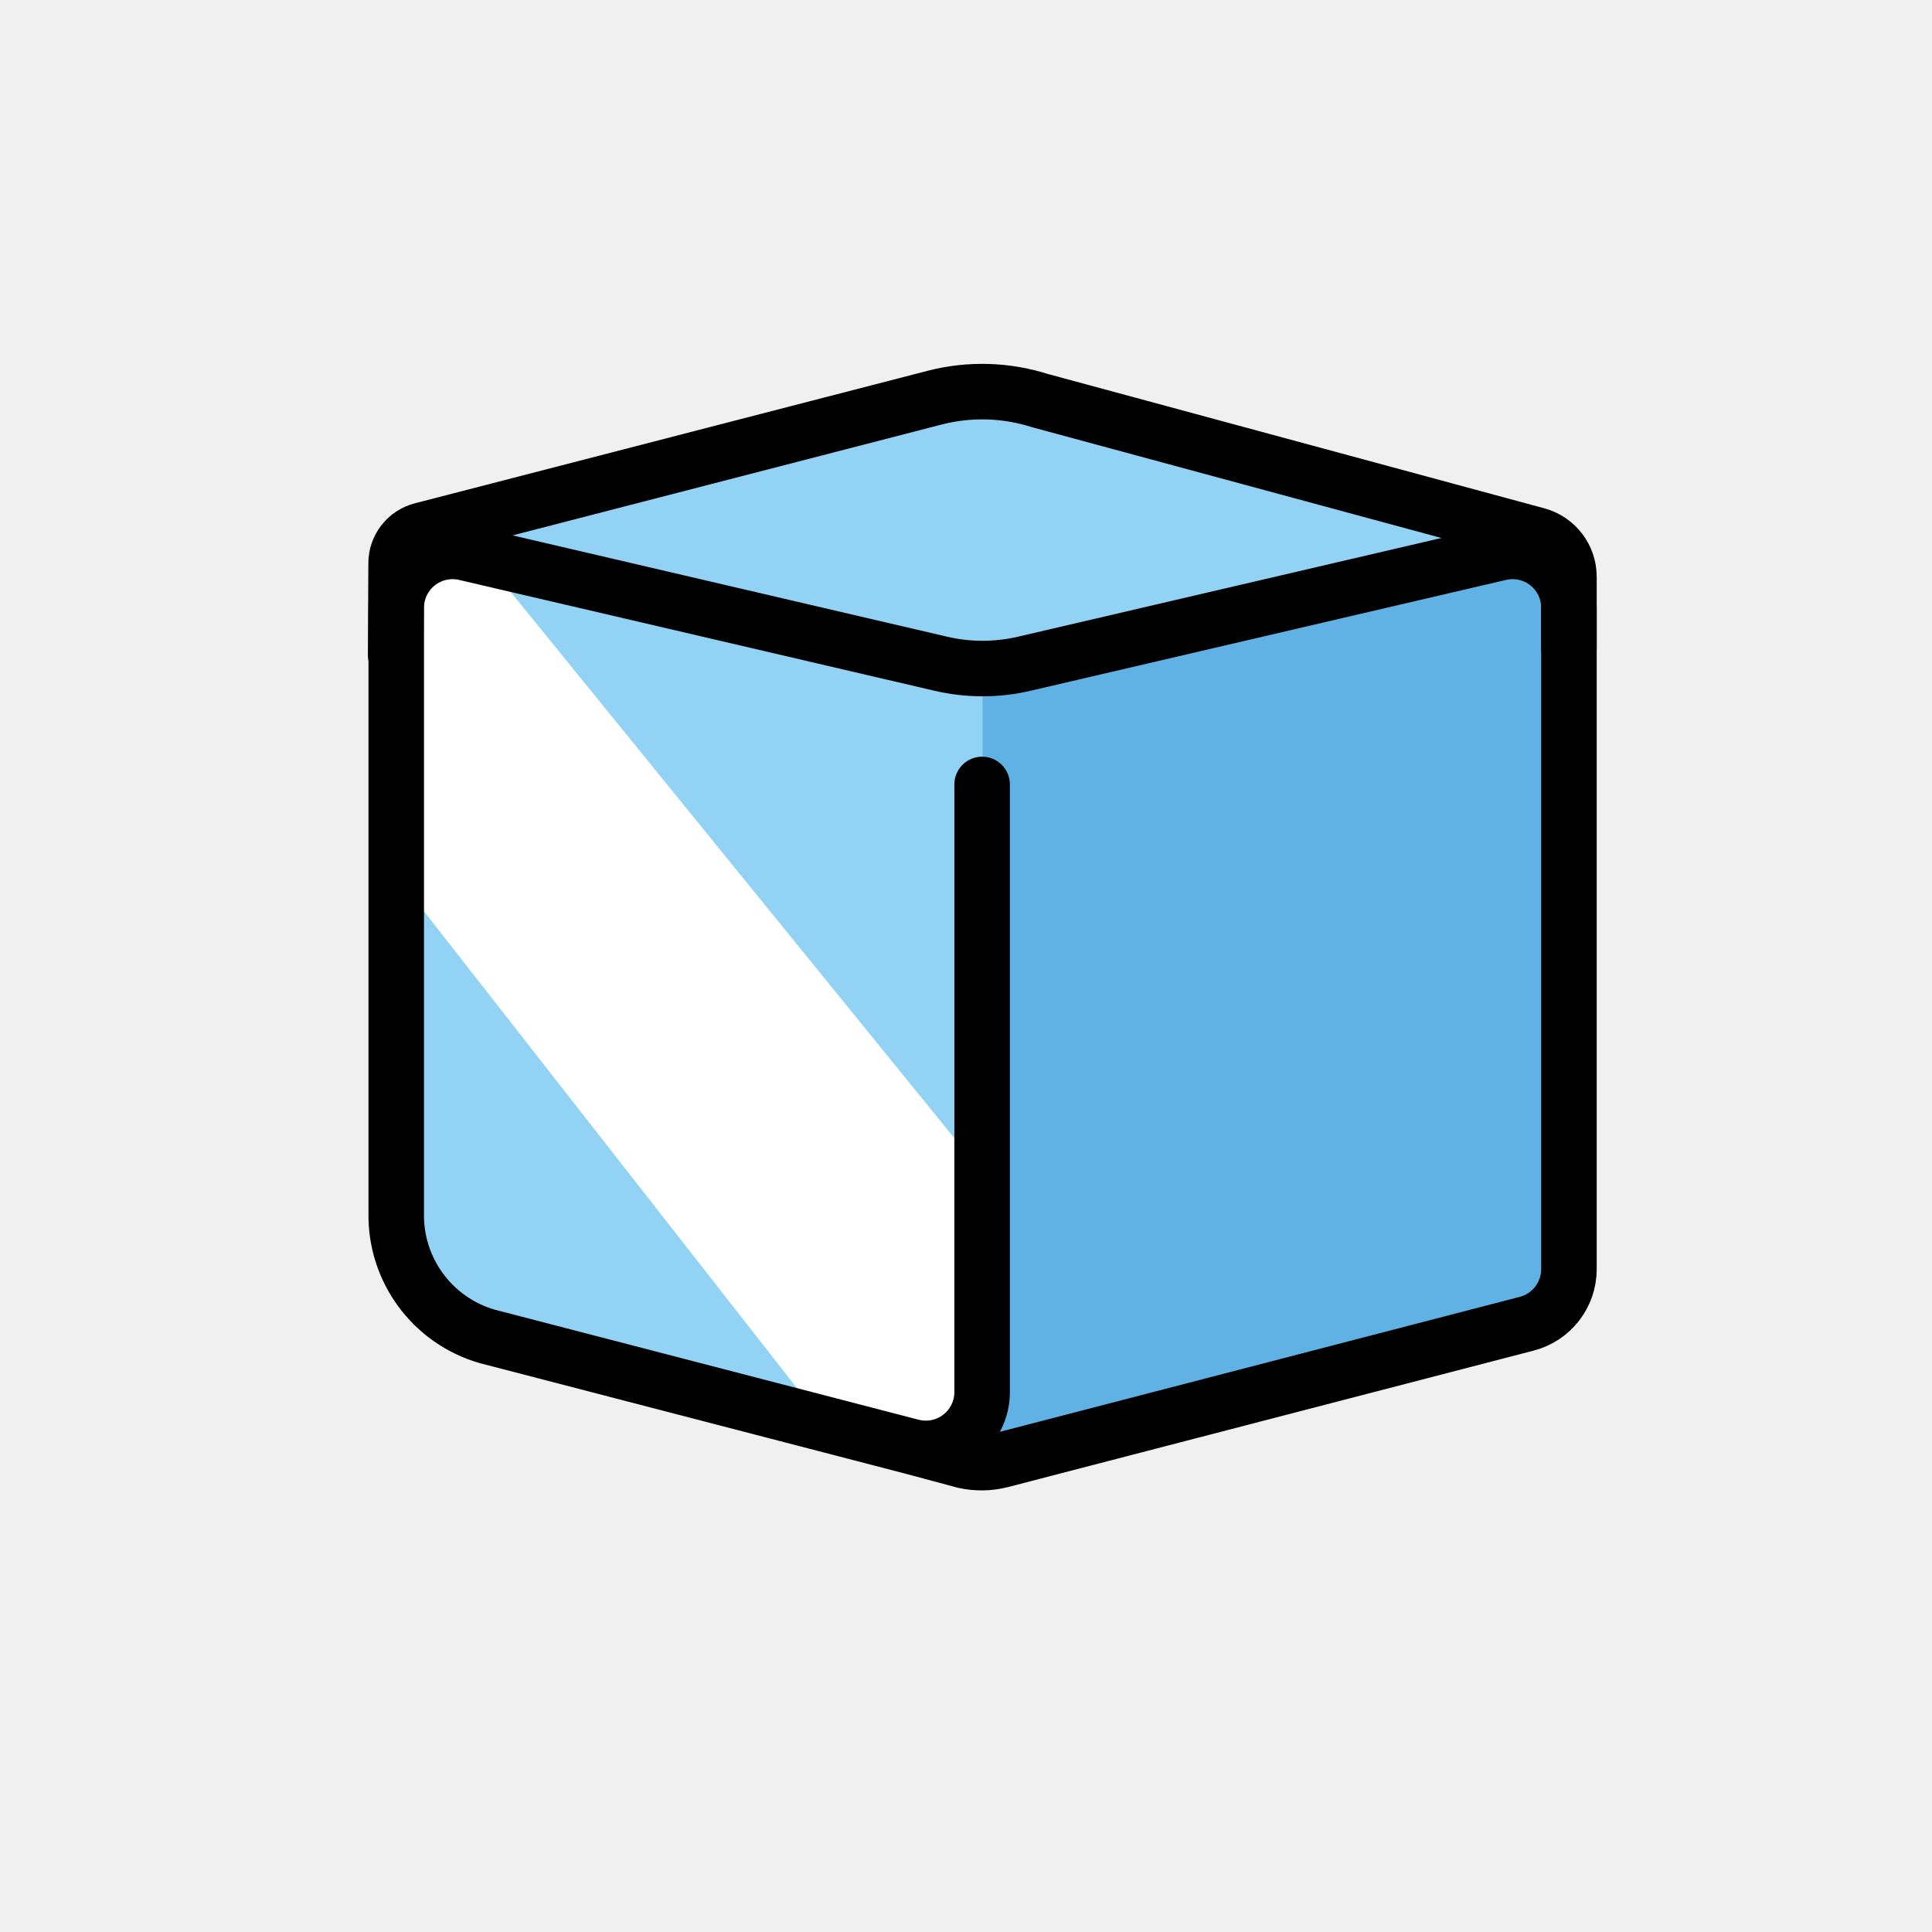
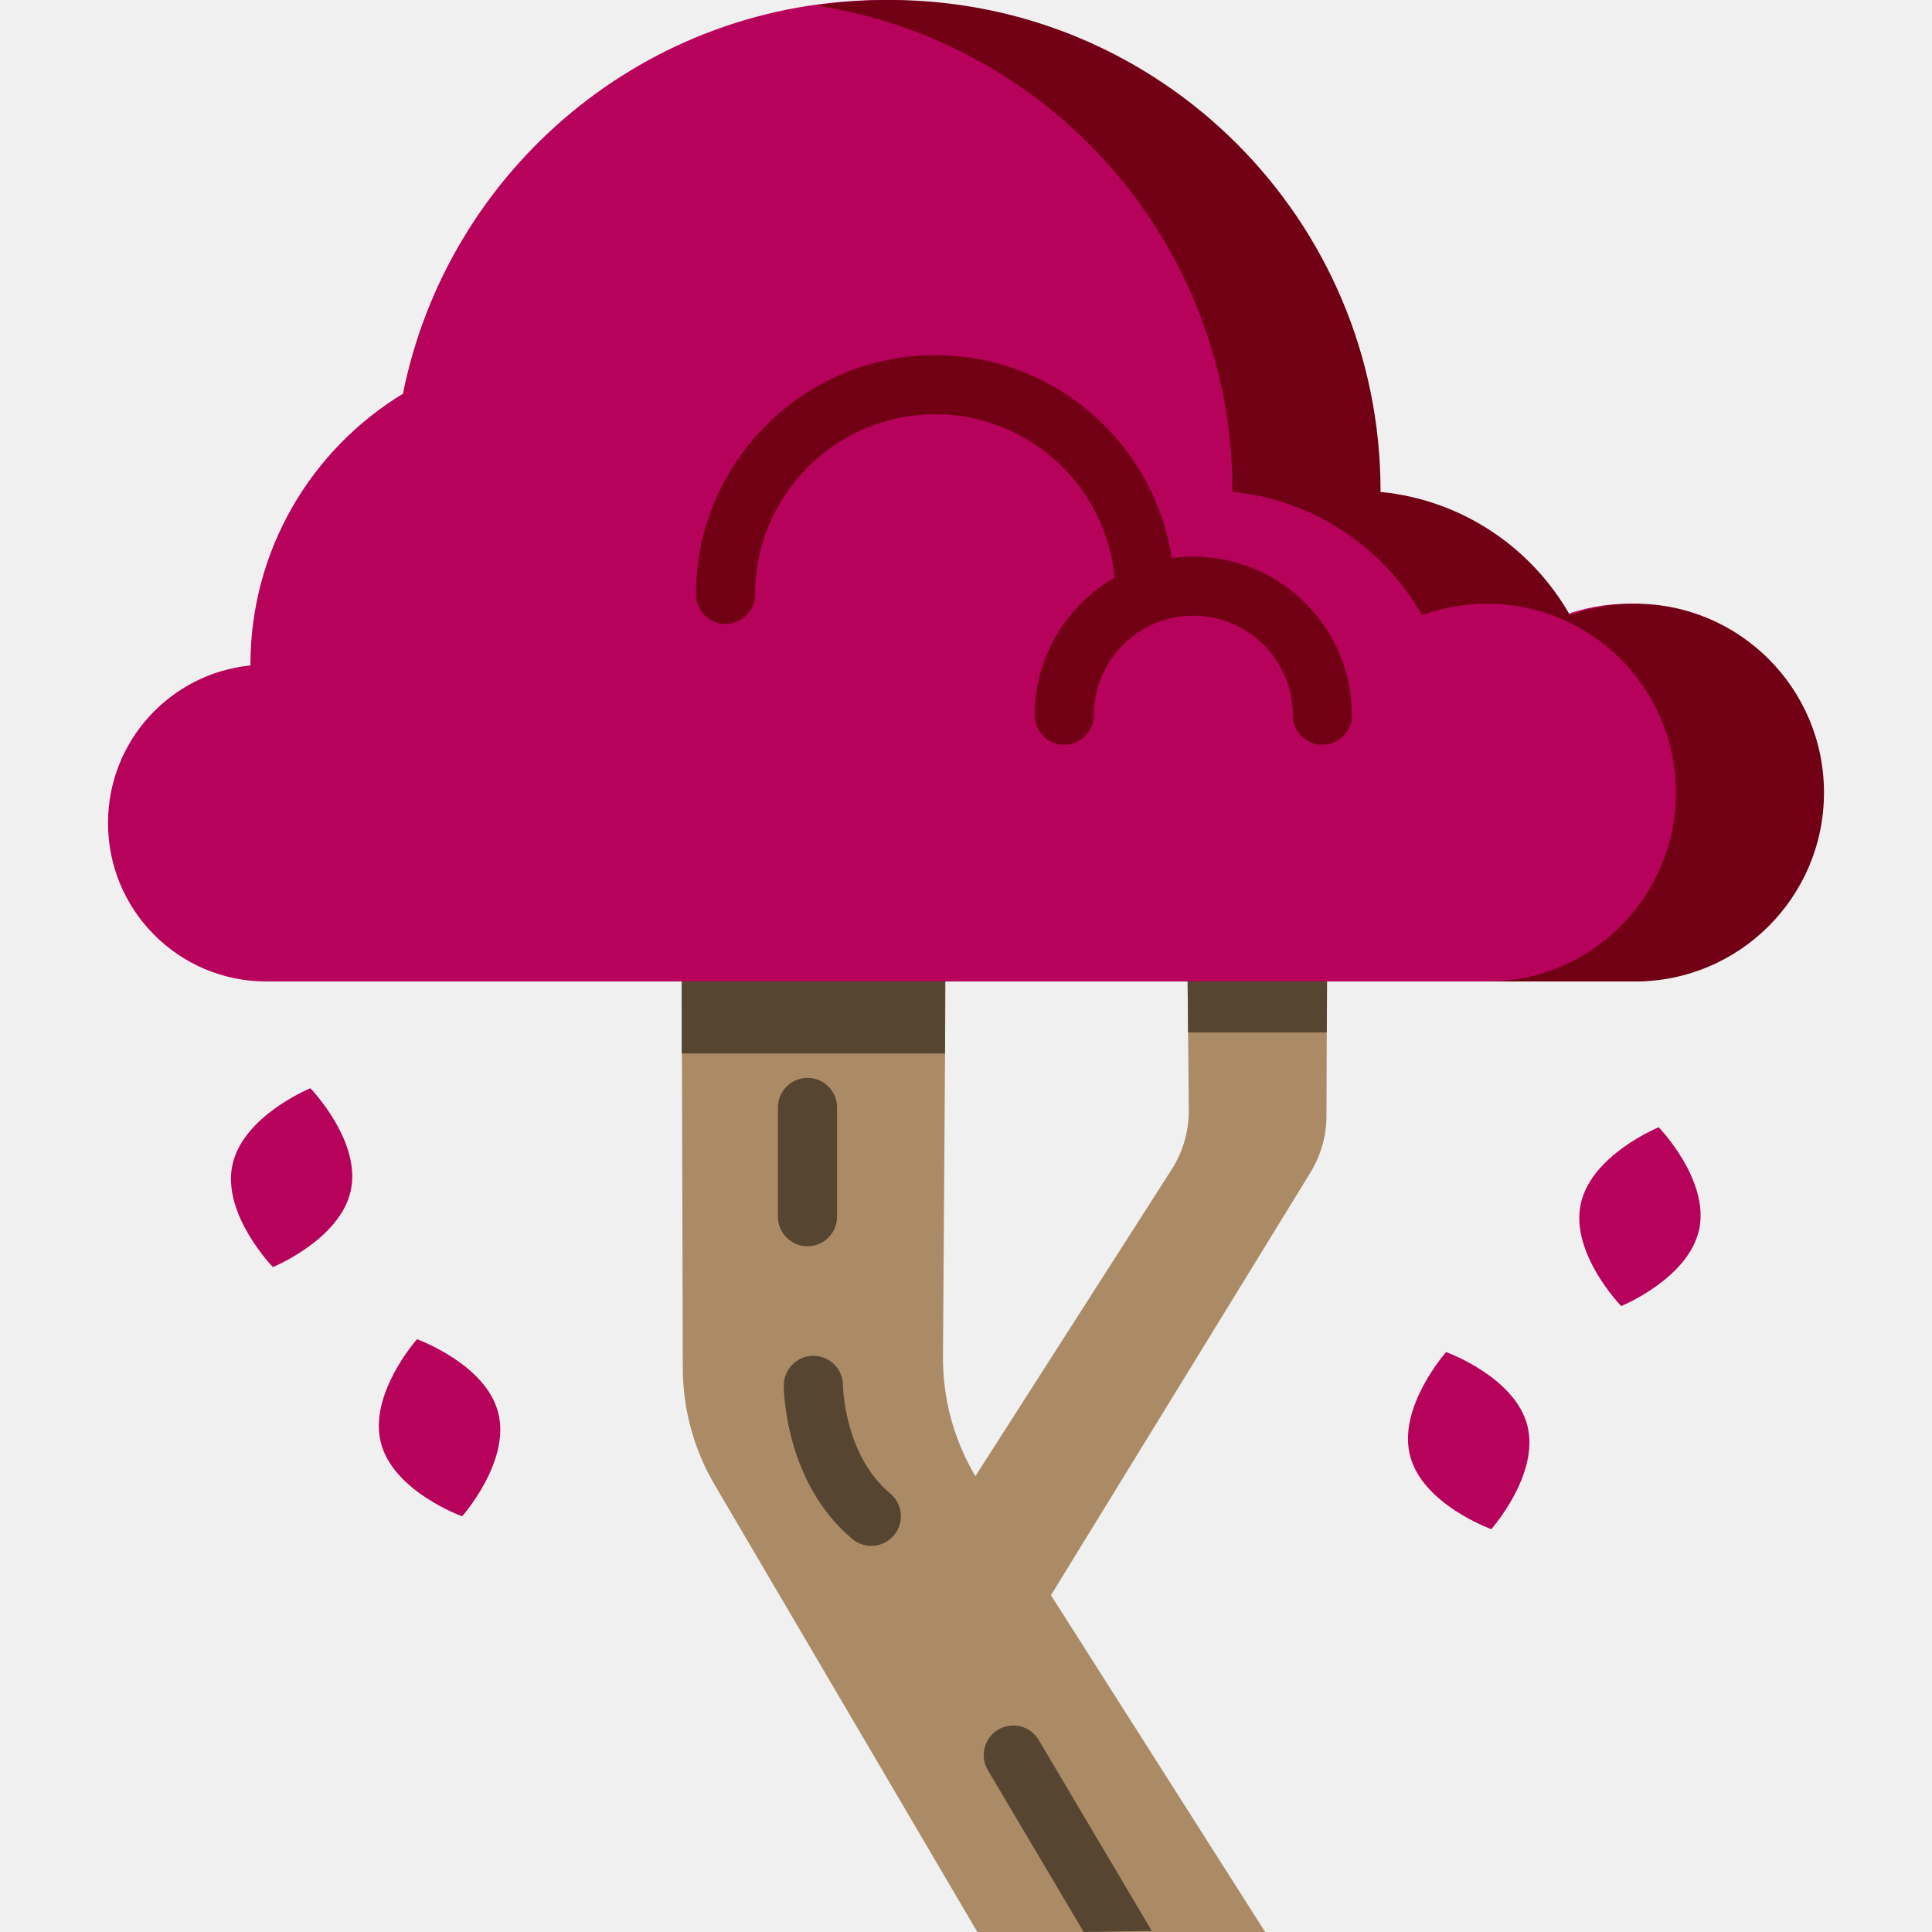
- <svg xmlns="http://www.w3.org/2000/svg" width="72px" height="72px" viewBox="0 0 72 72" id="emoji">
-   <g id="color">
-     <path fill="#92d3f5" d="M36.635,54.592,58.47,48.923,58.318,20.549l-21.701,4.55-21.85-5.095V44.91a5.044,5.044,0,0,0,3.637,4.957l18.198,4.724V29.234" />
-     <path fill="#61b2e4" d="M36.635,54.592l20.176-5.238A2.215,2.215,0,0,0,58.47,47.21V22.794a2.215,2.215,0,0,0-2.718-2.157L36.617,25.099" />
-     <path fill="#fff" d="M36.618,43.711l-.26,10.418-5.354-.731L15.076,33.037V20.549l2.955.279L36.618,43.711" />
-     <polyline fill="#92d3f5" points="14.767 20.004 36.808 14.309 57.949 20.579" />
-     <polyline fill="#92d3f5" points="57.398 20.254 36.451 25.368 14.745 19.869" />
+ <svg xmlns="http://www.w3.org/2000/svg" version="1.1" id="Layer_1" x="0px" y="0px" viewBox="0 0 512 512" style="enable-background:new 0 0 512 512;" xml:space="preserve">
+   <path style="fill:#AA8B65;" d="M314.64,249.652l0.396,44.604c0.047,5.837-1.71,11.562-5.06,16.486l-51.487,80.454  c-5.695-9.586-8.674-20.555-8.59-31.729l0.748-109.586h-70.008l0.31,112.771c0.032,10.841,2.943,21.479,8.434,30.826L259.006,512  h76.278l-56.769-89.255l68.548-111.661c2.906-4.625,4.446-9.888,4.464-15.252l0.164-46.179L314.64,249.652L314.64,249.652z" />
+   <g>
+     <path style="fill:#564531;" d="M213.992,330.27c-4.328,0-7.837-3.509-7.837-7.837v-28.946c0-4.328,3.509-7.837,7.837-7.837   c4.328,0,7.837,3.509,7.837,7.837v28.946C221.829,326.762,218.32,330.27,213.992,330.27z" />
+     <path style="fill:#564531;" d="M287.193,512l-25.405-42.898c-2.206-3.724-0.975-8.532,2.749-10.736   c3.725-2.205,8.532-0.974,10.736,2.749l29.976,50.616L287.193,512z" />
+     <path style="fill:#564531;" d="M230.905,409.67c-1.772,0-3.555-0.598-5.021-1.823c-17.96-15.008-18.167-39.663-18.167-40.706   c0-4.328,3.509-7.837,7.837-7.837c4.319,0,7.822,3.493,7.837,7.809c0.003,0.29,0.323,18.495,12.543,28.708   c3.322,2.775,3.764,7.718,0.988,11.038C235.372,408.713,233.146,409.67,230.905,409.67z M223.39,367.14h0.01H223.39z" />
+     <rect x="180.662" y="260.106" style="fill:#564531;" width="69.78" height="19.067" />
+     <polygon style="fill:#564531;" points="351.604,273.593 314.852,273.593 314.733,260.101 351.69,260.101  " />
  </g>
-   <g id="line">
-     <path fill="none" stroke="#000" stroke-linecap="round" stroke-linejoin="round" stroke-width="2.069" d="M36.601,29.234v22.644a2.099,2.099,0,0,1-2.627,2.032l-1.144-.297-.165-.043L18.151,49.802a4.693,4.693,0,0,1-3.384-4.613v-22.54a2.099,2.099,0,0,1,2.576-2.045l17.721,4.132a6.838,6.838,0,0,0,3.105,0l17.724-4.132A2.099,2.099,0,0,1,58.47,22.649v24.65a2.1,2.1,0,0,1-1.572,2.032L37.324,54.413a2.971,2.971,0,0,1-1.384.026L33.974,53.91" />
-     <path fill="none" stroke="#000" stroke-linecap="round" stroke-linejoin="round" stroke-width="2.069" d="M14.745,24.411l.017-3.427a1.272,1.272,0,0,1,.954-1.225L34.83,14.82a7.093,7.093,0,0,1,3.926.109l18.526,5.013A1.608,1.608,0,0,1,58.47,21.495v2.665" />
+   <g>
+     <path style="fill:#B7025C;" d="M431.807,260.101c27.644,0,50.055-22.41,50.055-50.055c0-27.644-22.41-50.055-50.055-50.055   c-6.065,0-11.876,1.079-17.254,3.055c-10.185-17.952-28.651-30.586-50.216-32.682c0-0.106,0.004-0.209,0.004-0.315   C364.341,58.226,306.115,0,234.29,0c-63.021,0-115.568,44.829-127.503,104.336c-24.232,14.727-40.419,41.374-40.419,71.803   c0,0.071,0.005,0.141,0.005,0.212c-21.198,2.121-37.75,20.012-37.75,41.769c0,23.185,18.796,41.981,41.981,41.981H431.807z" />
+     <path style="fill:#B7025C;" d="M72.315,335.788c0,0-13.483-13.902-10.738-26.99c2.744-13.087,20.676-20.403,20.676-20.403   s13.483,13.902,10.738,26.99C90.246,328.473,72.315,335.788,72.315,335.788z" />
+     <path style="fill:#B7025C;" d="M122.474,401.833c0,0-18.23-6.538-21.534-19.495c-3.305-12.957,9.568-27.428,9.568-27.428   s18.23,6.538,21.534,19.495C135.346,387.362,122.474,401.833,122.474,401.833z" />
+     <path style="fill:#B7025C;" d="M429.636,346.13c0,0-13.483-13.902-10.738-26.99c2.744-13.087,20.676-20.403,20.676-20.403   s13.483,13.902,10.738,26.99C447.568,338.814,429.636,346.13,429.636,346.13z" />
+     <path style="fill:#B7025C;" d="M395.205,405.239c0,0-18.23-6.538-21.534-19.495c-3.305-12.957,9.568-27.428,9.568-27.428   s18.23,6.538,21.534,19.495C408.077,390.769,395.205,405.239,395.205,405.239z" />
+   </g>
+   <g>
+     <path style="fill:#720015;" d="M433.322,159.992c-6.065,0-11.875,1.079-17.254,3.055c-10.185-17.952-28.651-30.586-50.216-32.682   c0-0.104,0.004-0.209,0.004-0.315C365.855,58.226,307.63,0,235.805,0c-6.666,0-13.215,0.507-19.611,1.474   C278.702,10.941,326.609,64.9,326.609,130.05c0,0.106-0.004,0.209-0.004,0.315c21.565,2.096,40.031,14.729,50.216,32.682   c5.379-1.976,11.191-3.055,17.254-3.055c27.644,0,50.055,22.41,50.055,50.055c0,27.644-22.41,50.055-50.055,50.055h39.246   c27.644,0,50.055-22.41,50.055-50.055C483.377,182.403,460.967,159.992,433.322,159.992z" />
+     <path style="fill:#720015;" d="M316.245,147.497c-1.941,0-3.849,0.143-5.723,0.4c-4.651-30.413-30.986-53.784-62.678-53.784   c-34.963,0-63.409,28.445-63.409,63.409c0,4.328,3.509,7.837,7.837,7.837c4.328,0,7.837-3.509,7.837-7.837   c0-26.321,21.414-47.735,47.735-47.735c24.82,0,45.268,19.044,47.52,43.286c-12.631,7.261-21.161,20.882-21.161,36.467   c0,4.328,3.509,7.837,7.837,7.837c4.328,0,7.837-3.509,7.837-7.837c0-14.54,11.829-26.369,26.369-26.369   s26.369,11.829,26.369,26.369c0,4.328,3.509,7.837,7.837,7.837s7.837-3.509,7.837-7.837   C358.288,166.357,339.427,147.497,316.245,147.497z" />
  </g>
</svg>
